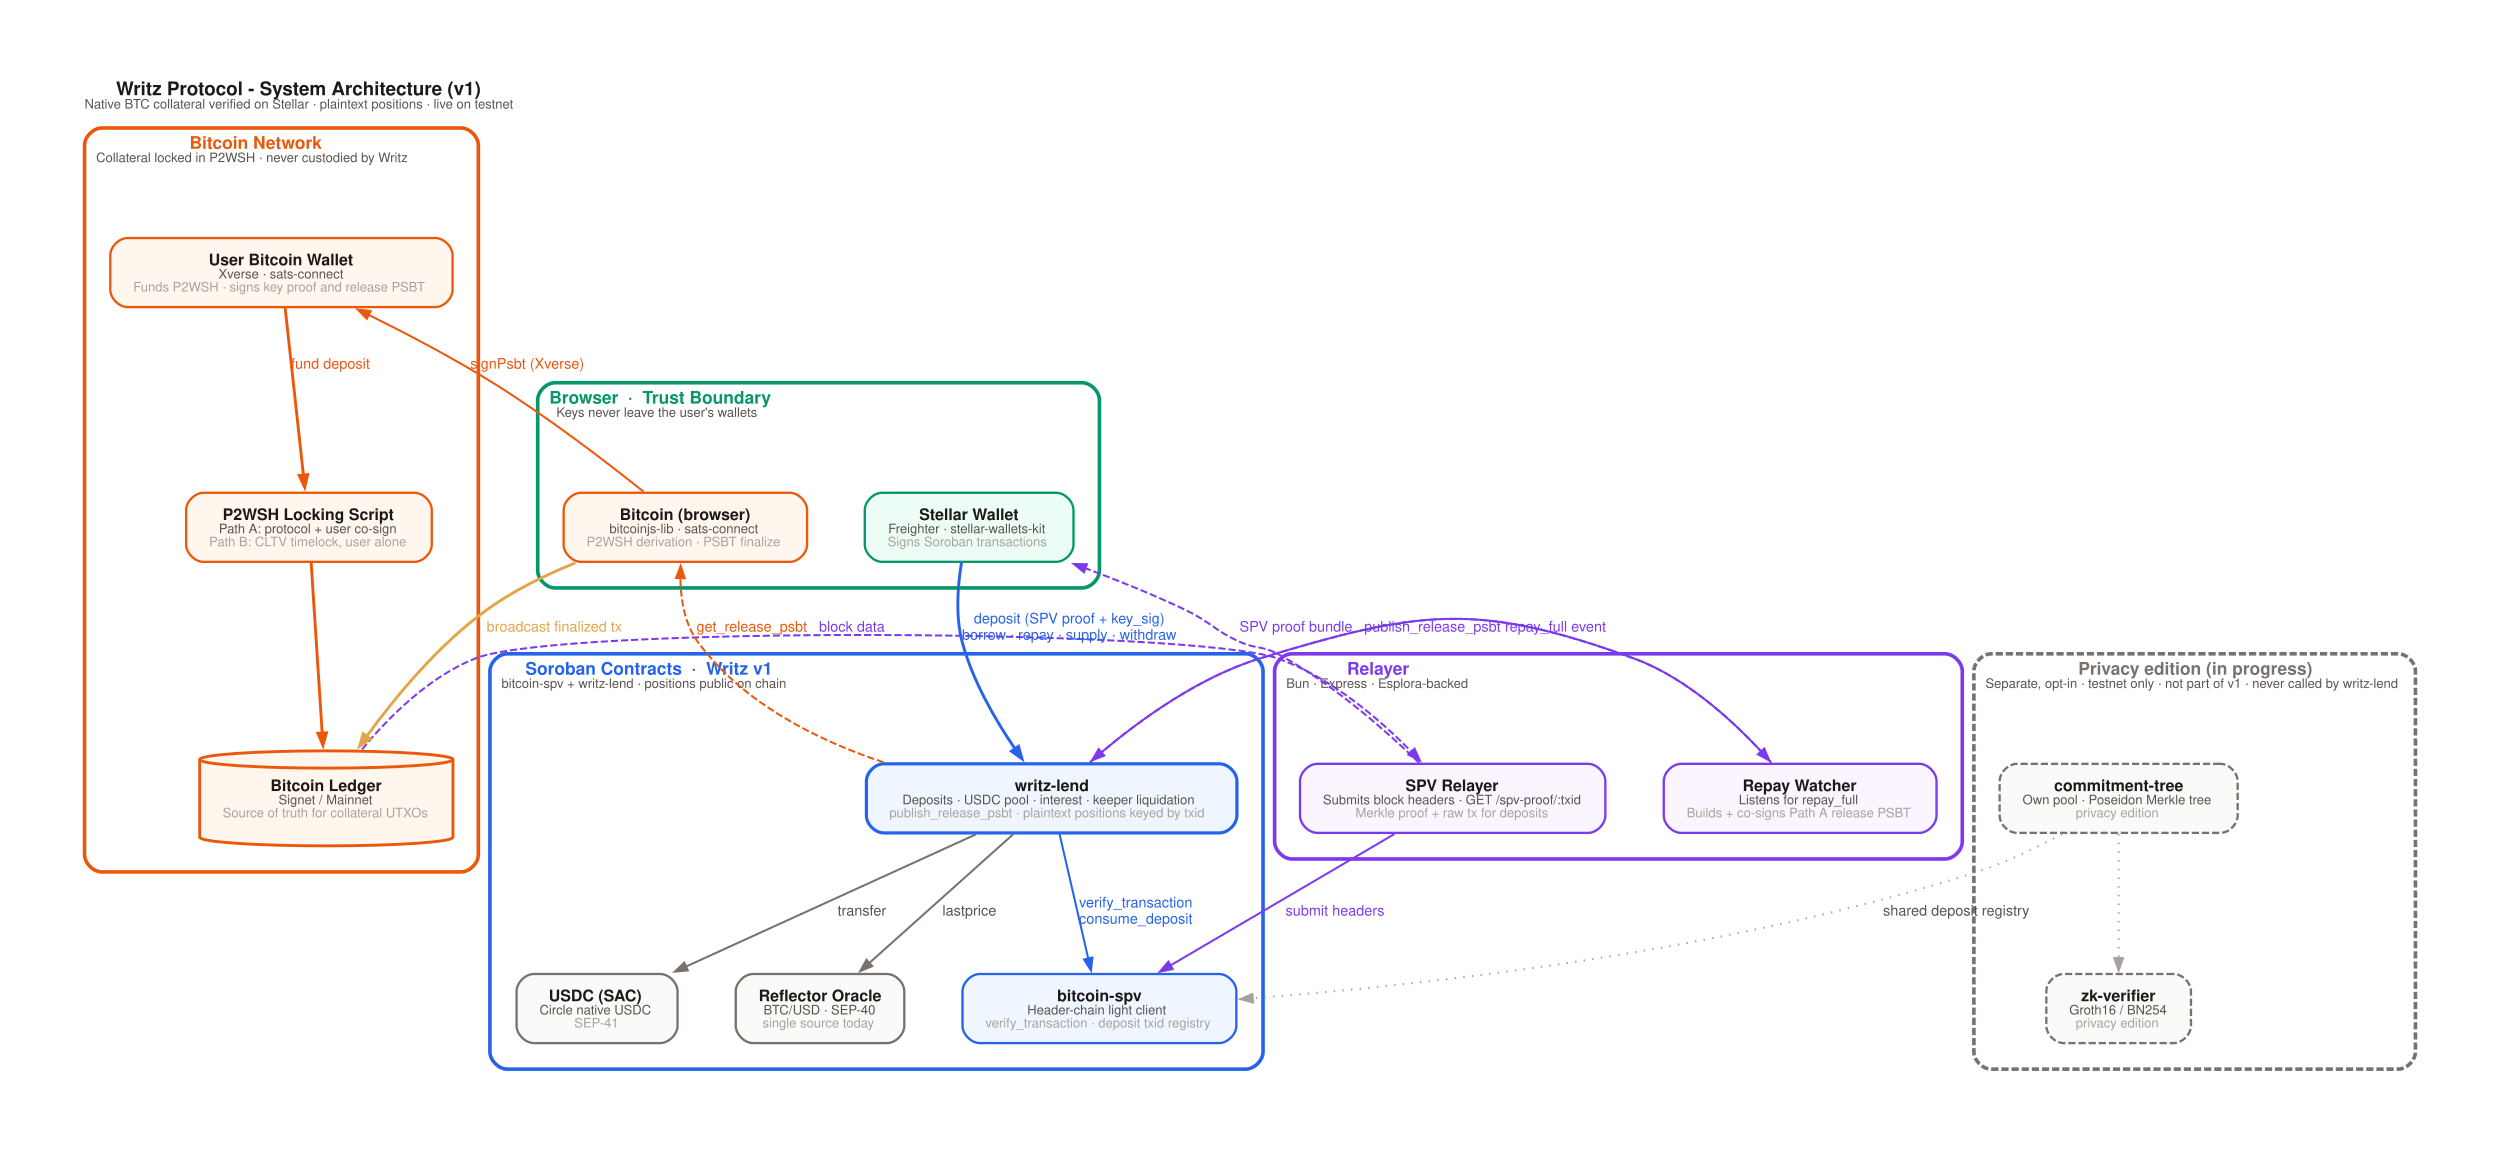
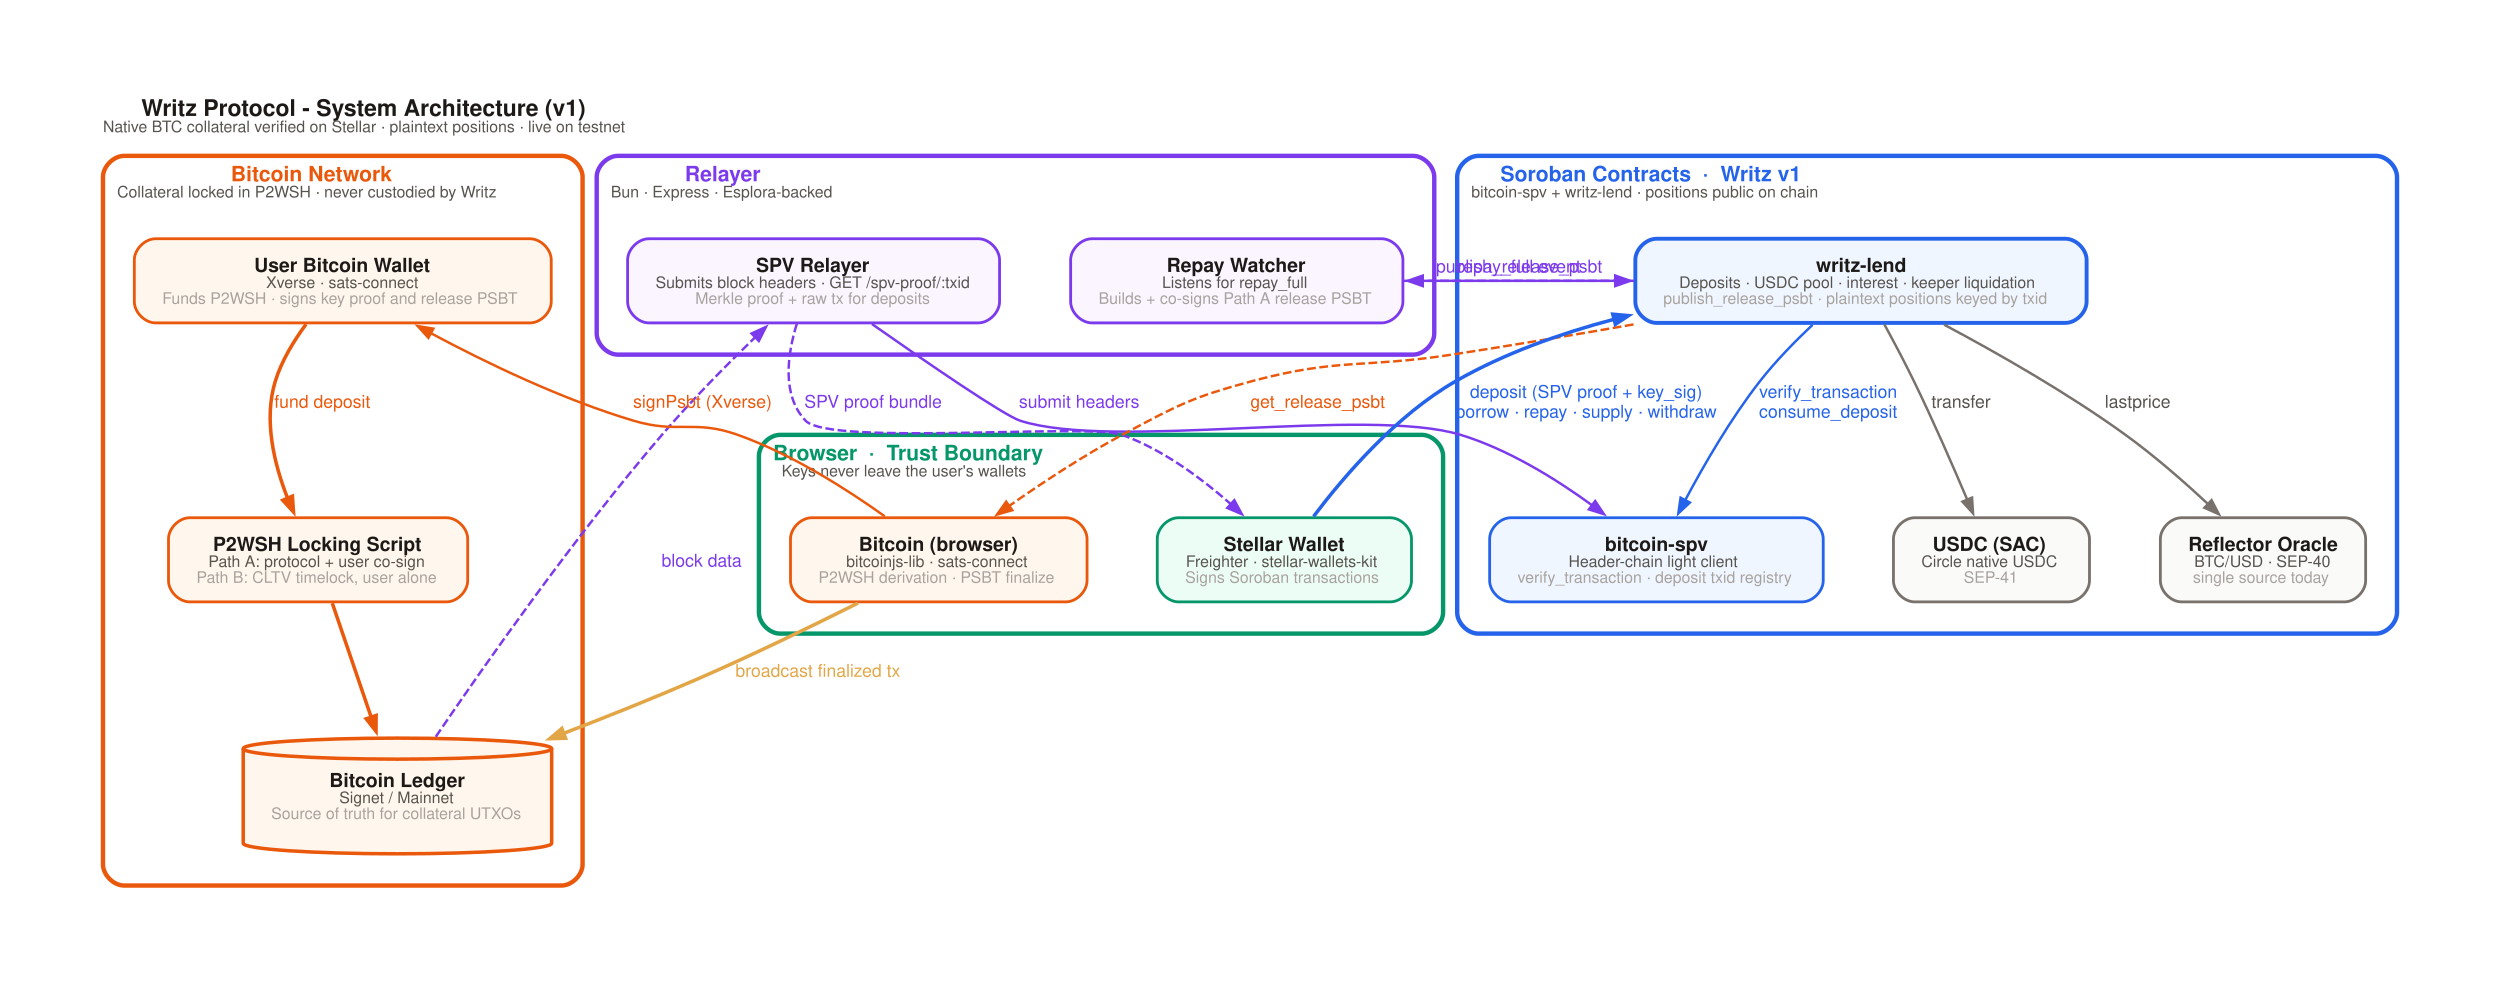
- <svg xmlns="http://www.w3.org/2000/svg" width="2400pt" height="1108pt" viewBox="0.00 0.00 2400.00 1108.00">
-   <g id="graph0" class="graph" transform="scale(1.38985 1.38985) rotate(0) translate(50.4 746.48)">
-     <text xml:space="preserve" text-anchor="start" x="29.75" y="-680.73" font-family="Helvetica,sans-Serif" font-weight="bold" font-size="13.00" fill="#1c1917">Writz Protocol - System Architecture (v1)</text>
-     <text xml:space="preserve" text-anchor="start" x="8" y="-671.53" font-family="Helvetica,sans-Serif" font-size="9.00" fill="#57534e">Native BTC collateral verified on Stellar · plaintext positions · live on testnet</text>
+ <svg xmlns="http://www.w3.org/2000/svg" width="2400pt" height="949pt" viewBox="0.00 0.00 2400.00 949.00">
+   <g id="graph0" class="graph" transform="scale(1.69276 1.69276) rotate(0) translate(50.4 510.21)">
+     <text xml:space="preserve" text-anchor="start" x="29.75" y="-444.46" font-family="Helvetica,sans-Serif" font-weight="bold" font-size="13.00" fill="#1c1917">Writz Protocol - System Architecture (v1)</text>
+     <text xml:space="preserve" text-anchor="start" x="8" y="-435.26" font-family="Helvetica,sans-Serif" font-size="9.00" fill="#57534e">Native BTC collateral verified on Stellar · plaintext positions · live on testnet</text>
    <g id="clust1" class="cluster">
-       <path fill="none" stroke="#ea580c" stroke-width="2.5" d="M20,-144.22C20,-144.22 268,-144.22 268,-144.22 274,-144.22 280,-150.22 280,-156.22 280,-156.22 280,-646.08 280,-646.08 280,-652.08 274,-658.08 268,-658.08 268,-658.08 20,-658.08 20,-658.08 14,-658.08 8,-652.08 8,-646.08 8,-646.08 8,-156.22 8,-156.22 8,-150.22 14,-144.22 20,-144.22" />
-       <text xml:space="preserve" text-anchor="start" x="80.5" y="-643.68" font-family="Helvetica,sans-Serif" font-weight="bold" font-size="12.00" fill="#ea580c">Bitcoin Network</text>
-       <text xml:space="preserve" text-anchor="start" x="16" y="-634.53" font-family="Helvetica,sans-Serif" font-size="9.00" fill="#57534e">Collateral locked in P2WSH · never custodied by Writz</text>
+       <path fill="none" stroke="#ea580c" stroke-width="2.5" d="M20,-8C20,-8 268,-8 268,-8 274,-8 280,-14 280,-20 280,-20 280,-409.81 280,-409.81 280,-415.81 274,-421.81 268,-421.81 268,-421.81 20,-421.81 20,-421.81 14,-421.81 8,-415.81 8,-409.81 8,-409.81 8,-20 8,-20 8,-14 14,-8 20,-8" />
+       <text xml:space="preserve" text-anchor="start" x="80.5" y="-407.41" font-family="Helvetica,sans-Serif" font-weight="bold" font-size="12.00" fill="#ea580c">Bitcoin Network</text>
+       <text xml:space="preserve" text-anchor="start" x="16" y="-398.26" font-family="Helvetica,sans-Serif" font-size="9.00" fill="#57534e">Collateral locked in P2WSH · never custodied by Writz</text>
    </g>
    <g id="clust2" class="cluster">
-       <path fill="none" stroke="#7c3aed" stroke-width="2.5" d="M842,-153.17C842,-153.17 1293,-153.17 1293,-153.17 1299,-153.17 1305,-159.17 1305,-165.17 1305,-165.17 1305,-282.89 1305,-282.89 1305,-288.89 1299,-294.89 1293,-294.89 1293,-294.89 842,-294.89 842,-294.89 836,-294.89 830,-288.89 830,-282.89 830,-282.89 830,-165.17 830,-165.17 830,-159.17 836,-153.17 842,-153.17" />
-       <text xml:space="preserve" text-anchor="start" x="880" y="-280.49" font-family="Helvetica,sans-Serif" font-weight="bold" font-size="12.00" fill="#7c3aed">Relayer</text>
-       <text xml:space="preserve" text-anchor="start" x="838" y="-271.34" font-family="Helvetica,sans-Serif" font-size="9.00" fill="#57534e">Bun · Express · Esplora-backed</text>
+       <path fill="none" stroke="#7c3aed" stroke-width="2.5" d="M300,-309.09C300,-309.09 751,-309.09 751,-309.09 757,-309.09 763,-315.09 763,-321.09 763,-321.09 763,-409.81 763,-409.81 763,-415.81 757,-421.81 751,-421.81 751,-421.81 300,-421.81 300,-421.81 294,-421.81 288,-415.81 288,-409.81 288,-409.81 288,-321.09 288,-321.09 288,-315.09 294,-309.09 300,-309.09" />
+       <text xml:space="preserve" text-anchor="start" x="338" y="-407.41" font-family="Helvetica,sans-Serif" font-weight="bold" font-size="12.00" fill="#7c3aed">Relayer</text>
+       <text xml:space="preserve" text-anchor="start" x="296" y="-398.26" font-family="Helvetica,sans-Serif" font-size="9.00" fill="#57534e">Bun · Express · Esplora-backed</text>
    </g>
    <g id="clust3" class="cluster">
-       <path fill="none" stroke="#2563eb" stroke-width="2.5" d="M300,-8C300,-8 810,-8 810,-8 816,-8 822,-14 822,-20 822,-20 822,-282.89 822,-282.89 822,-288.89 816,-294.89 810,-294.89 810,-294.89 300,-294.89 300,-294.89 294,-294.89 288,-288.89 288,-282.89 288,-282.89 288,-20 288,-20 288,-14 294,-8 300,-8" />
-       <text xml:space="preserve" text-anchor="start" x="312.5" y="-280.49" font-family="Helvetica,sans-Serif" font-weight="bold" font-size="12.00" fill="#2563eb">Soroban Contracts  ·  Writz v1</text>
-       <text xml:space="preserve" text-anchor="start" x="296" y="-271.34" font-family="Helvetica,sans-Serif" font-size="9.00" fill="#57534e">bitcoin-spv + writz-lend · positions public on chain</text>
+       <path fill="none" stroke="#2563eb" stroke-width="2.5" d="M788,-150.87C788,-150.87 1297,-150.87 1297,-150.87 1303,-150.87 1309,-156.87 1309,-162.87 1309,-162.87 1309,-409.81 1309,-409.81 1309,-415.81 1303,-421.81 1297,-421.81 1297,-421.81 788,-421.81 788,-421.81 782,-421.81 776,-415.81 776,-409.81 776,-409.81 776,-162.87 776,-162.87 776,-156.87 782,-150.87 788,-150.87" />
+       <text xml:space="preserve" text-anchor="start" x="800.5" y="-407.41" font-family="Helvetica,sans-Serif" font-weight="bold" font-size="12.00" fill="#2563eb">Soroban Contracts  ·  Writz v1</text>
+       <text xml:space="preserve" text-anchor="start" x="784" y="-398.26" font-family="Helvetica,sans-Serif" font-size="9.00" fill="#57534e">bitcoin-spv + writz-lend · positions public on chain</text>
    </g>
    <g id="clust4" class="cluster">
-       <path fill="none" stroke="#059669" stroke-width="2.5" d="M333,-340.39C333,-340.39 697,-340.39 697,-340.39 703,-340.39 709,-346.39 709,-352.39 709,-352.39 709,-470.11 709,-470.11 709,-476.11 703,-482.11 697,-482.11 697,-482.11 333,-482.11 333,-482.11 327,-482.11 321,-476.11 321,-470.11 321,-470.11 321,-352.39 321,-352.39 321,-346.39 327,-340.39 333,-340.39" />
-       <text xml:space="preserve" text-anchor="start" x="329" y="-467.71" font-family="Helvetica,sans-Serif" font-weight="bold" font-size="12.00" fill="#059669">Browser  ·  Trust Boundary</text>
-       <text xml:space="preserve" text-anchor="start" x="333.88" y="-458.56" font-family="Helvetica,sans-Serif" font-size="9.00" fill="#57534e">Keys never leave the user's wallets</text>
-     </g>
-     <g id="clust5" class="cluster">
-       <path fill="none" stroke="#78716c" stroke-width="2.5" stroke-dasharray="5,2" d="M1325,-8C1325,-8 1606,-8 1606,-8 1612,-8 1618,-14 1618,-20 1618,-20 1618,-282.89 1618,-282.89 1618,-288.89 1612,-294.89 1606,-294.89 1606,-294.89 1325,-294.89 1325,-294.89 1319,-294.89 1313,-288.89 1313,-282.89 1313,-282.89 1313,-20 1313,-20 1313,-14 1319,-8 1325,-8" />
-       <text xml:space="preserve" text-anchor="start" x="1385.12" y="-280.49" font-family="Helvetica,sans-Serif" font-weight="bold" font-size="12.00" fill="#78716c">Privacy edition (in progress)</text>
-       <text xml:space="preserve" text-anchor="start" x="1321" y="-271.34" font-family="Helvetica,sans-Serif" font-size="9.00" fill="#57534e">Separate, opt-in · testnet only · not part of v1 · never called by writz-lend</text>
+       <path fill="none" stroke="#059669" stroke-width="2.5" d="M392,-150.87C392,-150.87 756,-150.87 756,-150.87 762,-150.87 768,-156.87 768,-162.87 768,-162.87 768,-251.59 768,-251.59 768,-257.59 762,-263.59 756,-263.59 756,-263.59 392,-263.59 392,-263.59 386,-263.59 380,-257.59 380,-251.59 380,-251.59 380,-162.87 380,-162.87 380,-156.87 386,-150.87 392,-150.87" />
+       <text xml:space="preserve" text-anchor="start" x="388" y="-249.19" font-family="Helvetica,sans-Serif" font-weight="bold" font-size="12.00" fill="#059669">Browser  ·  Trust Boundary</text>
+       <text xml:space="preserve" text-anchor="start" x="392.88" y="-240.04" font-family="Helvetica,sans-Serif" font-size="9.00" fill="#57534e">Keys never leave the user's wallets</text>
    </g>
    <g id="node1" class="node">
-       <path fill="#fff7ed" stroke="#ea580c" stroke-width="1.6" d="M250.22,-582.08C250.22,-582.08 37.78,-582.08 37.78,-582.08 31.79,-582.08 25.78,-576.08 25.78,-570.08 25.78,-570.08 25.78,-546.36 25.78,-546.36 25.78,-540.36 31.78,-534.36 37.78,-534.36 37.78,-534.36 250.22,-534.36 250.22,-534.36 256.22,-534.36 262.22,-540.36 262.22,-546.36 262.22,-546.36 262.22,-570.08 262.22,-570.08 262.22,-576.08 256.22,-582.08 250.22,-582.08" />
-       <text xml:space="preserve" text-anchor="start" x="93.75" y="-563.27" font-family="Helvetica,sans-Serif" font-weight="bold" font-size="11.00" fill="#1c1917">User Bitcoin Wallet</text>
-       <text xml:space="preserve" text-anchor="start" x="100.5" y="-554.17" font-family="Helvetica,sans-Serif" font-size="9.00" fill="#57534e">Xverse · sats-connect</text>
-       <text xml:space="preserve" text-anchor="start" x="41.62" y="-545.17" font-family="Helvetica,sans-Serif" font-size="9.00" fill="#a8a29e">Funds P2WSH · signs key proof and release PSBT</text>
+       <path fill="#fff7ed" stroke="#ea580c" stroke-width="1.6" d="M250.22,-374.81C250.22,-374.81 37.78,-374.81 37.78,-374.81 31.79,-374.81 25.78,-368.81 25.78,-362.81 25.78,-362.81 25.78,-339.09 25.78,-339.09 25.78,-333.09 31.78,-327.09 37.78,-327.09 37.78,-327.09 250.22,-327.09 250.22,-327.09 256.22,-327.09 262.22,-333.09 262.22,-339.09 262.22,-339.09 262.22,-362.81 262.22,-362.81 262.22,-368.81 256.22,-374.81 250.22,-374.81" />
+       <text xml:space="preserve" text-anchor="start" x="93.75" y="-356" font-family="Helvetica,sans-Serif" font-weight="bold" font-size="11.00" fill="#1c1917">User Bitcoin Wallet</text>
+       <text xml:space="preserve" text-anchor="start" x="100.5" y="-346.9" font-family="Helvetica,sans-Serif" font-size="9.00" fill="#57534e">Xverse · sats-connect</text>
+       <text xml:space="preserve" text-anchor="start" x="41.62" y="-337.9" font-family="Helvetica,sans-Serif" font-size="9.00" fill="#a8a29e">Funds P2WSH · signs key proof and release PSBT</text>
    </g>
    <g id="node2" class="node">
-       <path fill="#fff7ed" stroke="#ea580c" stroke-width="1.6" d="M235.84,-406.11C235.84,-406.11 90.16,-406.11 90.16,-406.11 84.16,-406.11 78.16,-400.11 78.16,-394.11 78.16,-394.11 78.16,-370.39 78.16,-370.39 78.16,-364.39 84.16,-358.39 90.16,-358.39 90.16,-358.39 235.84,-358.39 235.84,-358.39 241.84,-358.39 247.84,-364.39 247.84,-370.39 247.84,-370.39 247.84,-394.11 247.84,-394.11 247.84,-400.11 241.84,-406.11 235.84,-406.11" />
-       <text xml:space="preserve" text-anchor="start" x="103.38" y="-387.3" font-family="Helvetica,sans-Serif" font-weight="bold" font-size="11.00" fill="#1c1917">P2WSH Locking Script</text>
-       <text xml:space="preserve" text-anchor="start" x="100.75" y="-378.2" font-family="Helvetica,sans-Serif" font-size="9.00" fill="#57534e">Path A: protocol + user co-sign</text>
-       <text xml:space="preserve" text-anchor="start" x="94" y="-369.2" font-family="Helvetica,sans-Serif" font-size="9.00" fill="#a8a29e">Path B: CLTV timelock, user alone</text>
+       <path fill="#fff7ed" stroke="#ea580c" stroke-width="1.6" d="M202.84,-216.59C202.84,-216.59 57.16,-216.59 57.16,-216.59 51.16,-216.59 45.16,-210.59 45.16,-204.59 45.16,-204.59 45.16,-180.87 45.16,-180.87 45.16,-174.87 51.16,-168.87 57.16,-168.87 57.16,-168.87 202.84,-168.87 202.84,-168.87 208.84,-168.87 214.84,-174.87 214.84,-180.87 214.84,-180.87 214.84,-204.59 214.84,-204.59 214.84,-210.59 208.84,-216.59 202.84,-216.59" />
+       <text xml:space="preserve" text-anchor="start" x="70.38" y="-197.78" font-family="Helvetica,sans-Serif" font-weight="bold" font-size="11.00" fill="#1c1917">P2WSH Locking Script</text>
+       <text xml:space="preserve" text-anchor="start" x="67.75" y="-188.68" font-family="Helvetica,sans-Serif" font-size="9.00" fill="#57534e">Path A: protocol + user co-sign</text>
+       <text xml:space="preserve" text-anchor="start" x="61" y="-179.68" font-family="Helvetica,sans-Serif" font-size="9.00" fill="#a8a29e">Path B: CLTV timelock, user alone</text>
    </g>
    <g id="edge1" class="edge">
-       <path fill="none" stroke="#ea580c" stroke-width="2" d="M146.56,-533.76C149.81,-504.05 155.42,-452.63 159.18,-418.27" />
-       <polygon fill="#ea580c" stroke="#ea580c" stroke-width="2" points="162.12,-418.68 160.09,-409.9 156.21,-418.03 162.12,-418.68" />
-       <text xml:space="preserve" text-anchor="middle" x="177.86" y="-491.86" font-family="Helvetica,sans-Serif" font-size="10.00" fill="#ea580c">fund deposit</text>
+       <path fill="none" stroke="#ea580c" stroke-width="2" d="M123.18,-326.33C116.22,-316.95 109.33,-305.65 105.75,-294.09 98.98,-272.23 105,-247.21 112.72,-227.62" />
+       <polygon fill="#ea580c" stroke="#ea580c" stroke-width="2" points="115.44,-228.84 116.06,-219.85 109.97,-226.49 115.44,-228.84" />
+       <text xml:space="preserve" text-anchor="middle" x="132.38" y="-278.96" font-family="Helvetica,sans-Serif" font-size="10.00" fill="#ea580c">fund deposit</text>
    </g>
    <g id="node3" class="node">
-       <path fill="#fff7ed" stroke="#ea580c" stroke-width="2" d="M262.47,-221.87C262.47,-225.16 223.26,-227.84 175,-227.84 126.74,-227.84 87.53,-225.16 87.53,-221.87 87.53,-221.87 87.53,-168.19 87.53,-168.19 87.53,-164.89 126.74,-162.22 175,-162.22 223.26,-162.22 262.47,-164.89 262.47,-168.19 262.47,-168.19 262.47,-221.87 262.47,-221.87" />
-       <path fill="none" stroke="#ea580c" stroke-width="2" d="M262.47,-221.87C262.47,-218.58 223.26,-215.91 175,-215.91 126.74,-215.91 87.53,-218.58 87.53,-221.87" />
-       <text xml:space="preserve" text-anchor="start" x="136.38" y="-200.08" font-family="Helvetica,sans-Serif" font-weight="bold" font-size="11.00" fill="#1c1917">Bitcoin Ledger</text>
-       <text xml:space="preserve" text-anchor="start" x="142" y="-190.98" font-family="Helvetica,sans-Serif" font-size="9.00" fill="#57534e">Signet / Mainnet</text>
-       <text xml:space="preserve" text-anchor="start" x="103.38" y="-181.98" font-family="Helvetica,sans-Serif" font-size="9.00" fill="#a8a29e">Source of truth for collateral UTXOs</text>
+       <path fill="#fff7ed" stroke="#ea580c" stroke-width="2" d="M262.47,-85.65C262.47,-88.94 223.26,-91.61 175,-91.61 126.74,-91.61 87.53,-88.94 87.53,-85.65 87.53,-85.65 87.53,-31.96 87.53,-31.96 87.53,-28.67 126.74,-26 175,-26 223.26,-26 262.47,-28.67 262.47,-31.96 262.47,-31.96 262.47,-85.65 262.47,-85.65" />
+       <path fill="none" stroke="#ea580c" stroke-width="2" d="M262.47,-85.65C262.47,-82.36 223.26,-79.68 175,-79.68 126.74,-79.68 87.53,-82.36 87.53,-85.65" />
+       <text xml:space="preserve" text-anchor="start" x="136.38" y="-63.86" font-family="Helvetica,sans-Serif" font-weight="bold" font-size="11.00" fill="#1c1917">Bitcoin Ledger</text>
+       <text xml:space="preserve" text-anchor="start" x="142" y="-54.76" font-family="Helvetica,sans-Serif" font-size="9.00" fill="#57534e">Signet / Mainnet</text>
+       <text xml:space="preserve" text-anchor="start" x="103.38" y="-45.76" font-family="Helvetica,sans-Serif" font-size="9.00" fill="#a8a29e">Source of truth for collateral UTXOs</text>
    </g>
    <g id="edge2" class="edge">
-       <path fill="none" stroke="#ea580c" stroke-width="2" d="M164.52,-357.79C166.43,-328.28 169.75,-276.99 172.15,-240.07" />
-       <polygon fill="#ea580c" stroke="#ea580c" stroke-width="2" points="175.11,-240.33 172.69,-231.66 169.17,-239.95 175.11,-240.33" />
+       <path fill="none" stroke="#ea580c" stroke-width="2" d="M138.05,-168.14C144.16,-150.22 152.74,-125.06 160.1,-103.49" />
+       <polygon fill="#ea580c" stroke="#ea580c" stroke-width="2" points="162.91,-104.47 162.84,-95.47 157.28,-102.55 162.91,-104.47" />
    </g>
    <g id="node4" class="node">
-       <path fill="#faf5ff" stroke="#7c3aed" stroke-width="1.6" d="M1046.46,-218.89C1046.46,-218.89 859.53,-218.89 859.53,-218.89 853.53,-218.89 847.53,-212.89 847.53,-206.89 847.53,-206.89 847.53,-183.17 847.53,-183.17 847.53,-177.17 853.53,-171.17 859.53,-171.17 859.53,-171.17 1046.46,-171.17 1046.46,-171.17 1052.46,-171.17 1058.46,-177.17 1058.46,-183.17 1058.46,-183.17 1058.46,-206.89 1058.46,-206.89 1058.46,-212.89 1052.46,-218.89 1046.46,-218.89" />
-       <text xml:space="preserve" text-anchor="start" x="920.38" y="-200.08" font-family="Helvetica,sans-Serif" font-weight="bold" font-size="11.00" fill="#1c1917">SPV Relayer</text>
-       <text xml:space="preserve" text-anchor="start" x="863.38" y="-190.98" font-family="Helvetica,sans-Serif" font-size="9.00" fill="#57534e">Submits block headers · GET /spv-proof/:txid</text>
-       <text xml:space="preserve" text-anchor="start" x="885.88" y="-181.98" font-family="Helvetica,sans-Serif" font-size="9.00" fill="#a8a29e">Merkle proof + raw tx for deposits</text>
+       <path fill="#faf5ff" stroke="#7c3aed" stroke-width="1.6" d="M504.47,-374.81C504.47,-374.81 317.53,-374.81 317.53,-374.81 311.53,-374.81 305.53,-368.81 305.53,-362.81 305.53,-362.81 305.53,-339.09 305.53,-339.09 305.53,-333.09 311.53,-327.09 317.53,-327.09 317.53,-327.09 504.47,-327.09 504.47,-327.09 510.47,-327.09 516.47,-333.09 516.47,-339.09 516.47,-339.09 516.47,-362.81 516.47,-362.81 516.47,-368.81 510.47,-374.81 504.47,-374.81" />
+       <text xml:space="preserve" text-anchor="start" x="378.38" y="-356" font-family="Helvetica,sans-Serif" font-weight="bold" font-size="11.00" fill="#1c1917">SPV Relayer</text>
+       <text xml:space="preserve" text-anchor="start" x="321.38" y="-346.9" font-family="Helvetica,sans-Serif" font-size="9.00" fill="#57534e">Submits block headers · GET /spv-proof/:txid</text>
+       <text xml:space="preserve" text-anchor="start" x="343.88" y="-337.9" font-family="Helvetica,sans-Serif" font-size="9.00" fill="#a8a29e">Merkle proof + raw tx for deposits</text>
    </g>
    <g id="edge3" class="edge">
-       <path fill="none" stroke="#7c3aed" stroke-width="1.4" stroke-dasharray="5,2" d="M199.61,-228.82C218.26,-251.36 246.07,-279.1 278,-291.74 335.23,-314.39 773.91,-312.1 832,-291.74 868.48,-278.95 902.14,-250.03 924.65,-227.13" />
-       <polygon fill="#7c3aed" stroke="#7c3aed" stroke-width="1.4" points="926.64,-229.35 930.38,-221.15 922.35,-225.23 926.64,-229.35" />
-       <text xml:space="preserve" text-anchor="middle" x="538" y="-310.26" font-family="Helvetica,sans-Serif" font-size="10.00" fill="#7c3aed">block data</text>
+       <path fill="none" stroke="#7c3aed" stroke-width="1.4" stroke-dasharray="5,2" d="M196.72,-92.35C224.71,-133.54 275.67,-206.06 325,-263.59 341.6,-282.94 361.64,-303.22 378.19,-319.26" />
+       <polygon fill="#7c3aed" stroke="#7c3aed" stroke-width="1.4" points="375.81,-321.09 384,-324.84 379.93,-316.8 375.81,-321.09" />
+       <text xml:space="preserve" text-anchor="middle" x="347.5" y="-188.85" font-family="Helvetica,sans-Serif" font-size="10.00" fill="#7c3aed">block data</text>
    </g>
    <g id="node6" class="node">
-       <path fill="#eff6ff" stroke="#2563eb" stroke-width="1.6" d="M791.59,-73.72C791.59,-73.72 626.41,-73.72 626.41,-73.72 620.41,-73.72 614.41,-67.72 614.41,-61.72 614.41,-61.72 614.41,-38 614.41,-38 614.41,-32 620.41,-26 626.41,-26 626.41,-26 791.59,-26 791.59,-26 797.59,-26 803.59,-32 803.59,-38 803.59,-38 803.59,-61.72 803.59,-61.72 803.59,-67.72 797.59,-73.72 791.59,-73.72" />
-       <text xml:space="preserve" text-anchor="start" x="679.75" y="-54.91" font-family="Helvetica,sans-Serif" font-weight="bold" font-size="11.00" fill="#1c1917">bitcoin-spv</text>
-       <text xml:space="preserve" text-anchor="start" x="659.12" y="-45.81" font-family="Helvetica,sans-Serif" font-size="9.00" fill="#57534e">Header-chain light client</text>
-       <text xml:space="preserve" text-anchor="start" x="630.25" y="-36.81" font-family="Helvetica,sans-Serif" font-size="9.00" fill="#a8a29e">verify_transaction · deposit txid registry</text>
+       <path fill="#eff6ff" stroke="#2563eb" stroke-width="1.6" d="M971.59,-216.59C971.59,-216.59 806.41,-216.59 806.41,-216.59 800.41,-216.59 794.41,-210.59 794.41,-204.59 794.41,-204.59 794.41,-180.87 794.41,-180.87 794.41,-174.87 800.41,-168.87 806.41,-168.87 806.41,-168.87 971.59,-168.87 971.59,-168.87 977.59,-168.87 983.59,-174.87 983.59,-180.87 983.59,-180.87 983.59,-204.59 983.59,-204.59 983.59,-210.59 977.59,-216.59 971.59,-216.59" />
+       <text xml:space="preserve" text-anchor="start" x="859.75" y="-197.78" font-family="Helvetica,sans-Serif" font-weight="bold" font-size="11.00" fill="#1c1917">bitcoin-spv</text>
+       <text xml:space="preserve" text-anchor="start" x="839.12" y="-188.68" font-family="Helvetica,sans-Serif" font-size="9.00" fill="#57534e">Header-chain light client</text>
+       <text xml:space="preserve" text-anchor="start" x="810.25" y="-179.68" font-family="Helvetica,sans-Serif" font-size="9.00" fill="#a8a29e">verify_transaction · deposit txid registry</text>
    </g>
    <g id="edge4" class="edge">
-       <path fill="none" stroke="#7c3aed" stroke-width="1.4" d="M912.71,-170.39C870.29,-145.5 803.47,-106.29 758.02,-79.62" />
-       <polygon fill="#7c3aed" stroke="#7c3aed" stroke-width="1.4" points="759.61,-77.11 750.77,-75.37 756.6,-82.24 759.61,-77.11" />
-       <text xml:space="preserve" text-anchor="middle" x="871.69" y="-114.09" font-family="Helvetica,sans-Serif" font-size="10.00" fill="#7c3aed">submit headers</text>
+       <path fill="none" stroke="#7c3aed" stroke-width="1.4" d="M444.16,-326.41C475.46,-304.44 518.93,-274.58 528.25,-271.59 581.12,-254.61 724.9,-279.83 778,-263.59 805.05,-255.31 831.99,-238.61 852.56,-223.61" />
+       <polygon fill="#7c3aed" stroke="#7c3aed" stroke-width="1.4" points="854.25,-226.07 859.27,-218.59 850.68,-221.3 854.25,-226.07" />
+       <text xml:space="preserve" text-anchor="middle" x="561.62" y="-278.96" font-family="Helvetica,sans-Serif" font-size="10.00" fill="#7c3aed">submit headers</text>
    </g>
    <g id="node10" class="node">
-       <path fill="#ecfdf5" stroke="#059669" stroke-width="1.6" d="M679.09,-406.11C679.09,-406.11 558.91,-406.11 558.91,-406.11 552.91,-406.11 546.91,-400.11 546.91,-394.11 546.91,-394.11 546.91,-370.39 546.91,-370.39 546.91,-364.39 552.91,-358.39 558.91,-358.39 558.91,-358.39 679.09,-358.39 679.09,-358.39 685.09,-358.39 691.09,-364.39 691.09,-370.39 691.09,-370.39 691.09,-394.11 691.09,-394.11 691.09,-400.11 685.09,-406.11 679.09,-406.11" />
-       <text xml:space="preserve" text-anchor="start" x="584.5" y="-387.3" font-family="Helvetica,sans-Serif" font-weight="bold" font-size="11.00" fill="#1c1917">Stellar Wallet</text>
-       <text xml:space="preserve" text-anchor="start" x="563.12" y="-378.2" font-family="Helvetica,sans-Serif" font-size="9.00" fill="#57534e">Freighter · stellar-wallets-kit</text>
-       <text xml:space="preserve" text-anchor="start" x="562.75" y="-369.2" font-family="Helvetica,sans-Serif" font-size="9.00" fill="#a8a29e">Signs Soroban transactions</text>
+       <path fill="#ecfdf5" stroke="#059669" stroke-width="1.6" d="M738.09,-216.59C738.09,-216.59 617.91,-216.59 617.91,-216.59 611.91,-216.59 605.91,-210.59 605.91,-204.59 605.91,-204.59 605.91,-180.87 605.91,-180.87 605.91,-174.87 611.91,-168.87 617.91,-168.87 617.91,-168.87 738.09,-168.87 738.09,-168.87 744.09,-168.87 750.09,-174.87 750.09,-180.87 750.09,-180.87 750.09,-204.59 750.09,-204.59 750.09,-210.59 744.09,-216.59 738.09,-216.59" />
+       <text xml:space="preserve" text-anchor="start" x="643.5" y="-197.78" font-family="Helvetica,sans-Serif" font-weight="bold" font-size="11.00" fill="#1c1917">Stellar Wallet</text>
+       <text xml:space="preserve" text-anchor="start" x="622.12" y="-188.68" font-family="Helvetica,sans-Serif" font-size="9.00" fill="#57534e">Freighter · stellar-wallets-kit</text>
+       <text xml:space="preserve" text-anchor="start" x="621.75" y="-179.68" font-family="Helvetica,sans-Serif" font-size="9.00" fill="#a8a29e">Signs Soroban transactions</text>
    </g>
    <g id="edge5" class="edge">
-       <path fill="none" stroke="#7c3aed" stroke-width="1.4" stroke-dasharray="5,2" d="M929.97,-219.45C906.98,-241.66 869.73,-274.55 832,-294.89 821.55,-300.52 817.36,-298.08 806.5,-302.89 788.37,-310.9 785.9,-316.88 768,-325.39 746.16,-335.77 721.83,-345.59 699.27,-354.01" />
-       <polygon fill="#7c3aed" stroke="#7c3aed" stroke-width="1.4" points="698.32,-351.19 691.37,-356.92 700.38,-356.77 698.32,-351.19" />
-       <text xml:space="preserve" text-anchor="middle" x="844.75" y="-310.26" font-family="Helvetica,sans-Serif" font-size="10.00" fill="#7c3aed">SPV proof bundle</text>
+       <path fill="none" stroke="#7c3aed" stroke-width="1.4" stroke-dasharray="5,2" d="M401.49,-326.58C396.1,-309.11 392.84,-285.86 406.5,-271.59 420.3,-257.16 567.23,-270.37 586,-263.59 609.01,-255.26 630.99,-239 647.69,-224.26" />
+       <polygon fill="#7c3aed" stroke="#7c3aed" stroke-width="1.4" points="649.61,-226.54 653.88,-218.61 645.6,-222.14 649.61,-226.54" />
+       <text xml:space="preserve" text-anchor="middle" x="444.75" y="-278.96" font-family="Helvetica,sans-Serif" font-size="10.00" fill="#7c3aed">SPV proof bundle</text>
    </g>
    <g id="node5" class="node">
-       <path fill="#faf5ff" stroke="#7c3aed" stroke-width="1.6" d="M1275.21,-218.89C1275.21,-218.89 1110.79,-218.89 1110.79,-218.89 1104.79,-218.89 1098.79,-212.89 1098.79,-206.89 1098.79,-206.89 1098.79,-183.17 1098.79,-183.17 1098.79,-177.17 1104.79,-171.17 1110.79,-171.17 1110.79,-171.17 1275.21,-171.17 1275.21,-171.17 1281.21,-171.17 1287.21,-177.17 1287.21,-183.17 1287.21,-183.17 1287.21,-206.89 1287.21,-206.89 1287.21,-212.89 1281.21,-218.89 1275.21,-218.89" />
-       <text xml:space="preserve" text-anchor="start" x="1153.25" y="-200.08" font-family="Helvetica,sans-Serif" font-weight="bold" font-size="11.00" fill="#1c1917">Repay Watcher</text>
-       <text xml:space="preserve" text-anchor="start" x="1150.62" y="-190.98" font-family="Helvetica,sans-Serif" font-size="9.00" fill="#57534e">Listens for repay_full</text>
-       <text xml:space="preserve" text-anchor="start" x="1114.62" y="-181.98" font-family="Helvetica,sans-Serif" font-size="9.00" fill="#a8a29e">Builds + co-signs Path A release PSBT</text>
+       <path fill="#faf5ff" stroke="#7c3aed" stroke-width="1.6" d="M733.22,-374.81C733.22,-374.81 568.78,-374.81 568.78,-374.81 562.78,-374.81 556.78,-368.81 556.78,-362.81 556.78,-362.81 556.78,-339.09 556.78,-339.09 556.78,-333.09 562.78,-327.09 568.78,-327.09 568.78,-327.09 733.22,-327.09 733.22,-327.09 739.22,-327.09 745.22,-333.09 745.22,-339.09 745.22,-339.09 745.22,-362.81 745.22,-362.81 745.22,-368.81 739.22,-374.81 733.22,-374.81" />
+       <text xml:space="preserve" text-anchor="start" x="611.25" y="-356" font-family="Helvetica,sans-Serif" font-weight="bold" font-size="11.00" fill="#1c1917">Repay Watcher</text>
+       <text xml:space="preserve" text-anchor="start" x="608.62" y="-346.9" font-family="Helvetica,sans-Serif" font-size="9.00" fill="#57534e">Listens for repay_full</text>
+       <text xml:space="preserve" text-anchor="start" x="572.62" y="-337.9" font-family="Helvetica,sans-Serif" font-size="9.00" fill="#a8a29e">Builds + co-signs Path A release PSBT</text>
    </g>
    <g id="node7" class="node">
-       <path fill="#eff6ff" stroke="#2563eb" stroke-width="2.2" d="M791.97,-218.89C791.97,-218.89 560.03,-218.89 560.03,-218.89 554.03,-218.89 548.03,-212.89 548.03,-206.89 548.03,-206.89 548.03,-183.17 548.03,-183.17 548.03,-177.17 554.03,-171.17 560.03,-171.17 560.03,-171.17 791.97,-171.17 791.97,-171.17 797.97,-171.17 803.97,-177.17 803.97,-183.17 803.97,-183.17 803.97,-206.89 803.97,-206.89 803.97,-212.89 797.97,-218.89 791.97,-218.89" />
-       <text xml:space="preserve" text-anchor="start" x="650.5" y="-200.08" font-family="Helvetica,sans-Serif" font-weight="bold" font-size="11.00" fill="#1c1917">writz-lend</text>
-       <text xml:space="preserve" text-anchor="start" x="572.88" y="-190.98" font-family="Helvetica,sans-Serif" font-size="9.00" fill="#57534e">Deposits · USDC pool · interest · keeper liquidation</text>
-       <text xml:space="preserve" text-anchor="start" x="563.88" y="-181.98" font-family="Helvetica,sans-Serif" font-size="9.00" fill="#a8a29e">publish_release_psbt · plaintext positions keyed by txid</text>
+       <path fill="#eff6ff" stroke="#2563eb" stroke-width="2.2" d="M1120.96,-374.81C1120.96,-374.81 889.03,-374.81 889.03,-374.81 883.03,-374.81 877.03,-368.81 877.03,-362.81 877.03,-362.81 877.03,-339.09 877.03,-339.09 877.03,-333.09 883.03,-327.09 889.03,-327.09 889.03,-327.09 1120.96,-327.09 1120.96,-327.09 1126.96,-327.09 1132.96,-333.09 1132.96,-339.09 1132.96,-339.09 1132.96,-362.81 1132.96,-362.81 1132.96,-368.81 1126.96,-374.81 1120.96,-374.81" />
+       <text xml:space="preserve" text-anchor="start" x="979.5" y="-356" font-family="Helvetica,sans-Serif" font-weight="bold" font-size="11.00" fill="#1c1917">writz-lend</text>
+       <text xml:space="preserve" text-anchor="start" x="901.88" y="-346.9" font-family="Helvetica,sans-Serif" font-size="9.00" fill="#57534e">Deposits · USDC pool · interest · keeper liquidation</text>
+       <text xml:space="preserve" text-anchor="start" x="892.88" y="-337.9" font-family="Helvetica,sans-Serif" font-size="9.00" fill="#a8a29e">publish_release_psbt · plaintext positions keyed by txid</text>
    </g>
    <g id="edge11" class="edge">
-       <path fill="none" stroke="#7c3aed" stroke-width="1.4" d="M1173.16,-219.6C1152.33,-243.24 1117.21,-277.44 1078,-291.74 970.27,-331.01 929.69,-325.15 820,-291.74 778.18,-279 737.48,-249.61 710.09,-226.55" />
-       <polygon fill="#7c3aed" stroke="#7c3aed" stroke-width="1.4" points="712.37,-224.59 703.98,-221.31 708.49,-229.1 712.37,-224.59" />
-       <text xml:space="preserve" text-anchor="middle" x="939" y="-310.26" font-family="Helvetica,sans-Serif" font-size="10.00" fill="#7c3aed">publish_release_psbt</text>
+       <path fill="none" stroke="#7c3aed" stroke-width="1.4" d="M745.87,-350.95C782.7,-350.95 825.63,-350.95 865.83,-350.95" />
+       <polygon fill="#7c3aed" stroke="#7c3aed" stroke-width="1.4" points="865.64,-353.92 874.14,-350.95 865.64,-347.97 865.64,-353.92" />
+       <text xml:space="preserve" text-anchor="middle" x="811.12" y="-355.7" font-family="Helvetica,sans-Serif" font-size="10.00" fill="#7c3aed">publish_release_psbt</text>
    </g>
    <g id="edge10" class="edge">
-       <path fill="none" stroke="#7c3aed" stroke-width="1.4" stroke-dasharray="5,2" d="M702.37,-219.93C729.46,-243.64 774.05,-277.74 820,-291.74 929.69,-325.15 970.27,-331.01 1078,-291.74 1113.08,-278.95 1144.88,-250.23 1166.1,-227.39" />
-       <polygon fill="#7c3aed" stroke="#7c3aed" stroke-width="1.4" points="1168.24,-229.47 1171.73,-221.17 1163.83,-225.47 1168.24,-229.47" />
-       <text xml:space="preserve" text-anchor="middle" x="1024" y="-310.26" font-family="Helvetica,sans-Serif" font-size="10.00" fill="#7c3aed">repay_full event</text>
+       <path fill="none" stroke="#7c3aed" stroke-width="1.4" stroke-dasharray="5,2" d="M876.26,-350.95C836.85,-350.95 793.99,-350.95 756.34,-350.95" />
+       <polygon fill="#7c3aed" stroke="#7c3aed" stroke-width="1.4" points="756.48,-347.97 747.98,-350.95 756.48,-353.92 756.48,-347.97" />
+       <text xml:space="preserve" text-anchor="middle" x="811.12" y="-355.7" font-family="Helvetica,sans-Serif" font-size="10.00" fill="#7c3aed">repay_full event</text>
    </g>
    <g id="edge7" class="edge">
-       <path fill="none" stroke="#2563eb" stroke-width="1.4" d="M681.45,-170.39C686.86,-146.93 695.19,-110.77 701.28,-84.36" />
-       <polygon fill="#2563eb" stroke="#2563eb" stroke-width="1.4" points="704.17,-85.08 703.18,-76.13 698.37,-83.74 704.17,-85.08" />
-       <text xml:space="preserve" text-anchor="middle" x="734.08" y="-119.72" font-family="Helvetica,sans-Serif" font-size="10.00" fill="#2563eb">verify_transaction</text>
-       <text xml:space="preserve" text-anchor="middle" x="734.08" y="-108.47" font-family="Helvetica,sans-Serif" font-size="10.00" fill="#2563eb">consume_deposit</text>
+       <path fill="none" stroke="#2563eb" stroke-width="1.4" d="M977.54,-326.01C967.55,-316.6 956.56,-305.35 947.75,-294.09 931.22,-272.94 916.01,-246.69 905.21,-226.34" />
+       <polygon fill="#2563eb" stroke="#2563eb" stroke-width="1.4" points="907.97,-225.2 901.41,-219.04 902.7,-227.95 907.97,-225.2" />
+       <text xml:space="preserve" text-anchor="middle" x="986.38" y="-284.59" font-family="Helvetica,sans-Serif" font-size="10.00" fill="#2563eb">verify_transaction</text>
+       <text xml:space="preserve" text-anchor="middle" x="986.38" y="-273.34" font-family="Helvetica,sans-Serif" font-size="10.00" fill="#2563eb">consume_deposit</text>
    </g>
    <g id="node8" class="node">
-       <path fill="#fafaf9" stroke="#78716c" stroke-width="1.6" d="M405.59,-73.72C405.59,-73.72 318.41,-73.72 318.41,-73.72 312.41,-73.72 306.41,-67.72 306.41,-61.72 306.41,-61.72 306.41,-38 306.41,-38 306.41,-32 312.41,-26 318.41,-26 318.41,-26 405.59,-26 405.59,-26 411.59,-26 417.59,-32 417.59,-38 417.59,-38 417.59,-61.72 417.59,-61.72 417.59,-67.72 411.59,-73.72 405.59,-73.72" />
-       <text xml:space="preserve" text-anchor="start" x="328.62" y="-54.91" font-family="Helvetica,sans-Serif" font-weight="bold" font-size="11.00" fill="#1c1917">USDC (SAC)</text>
-       <text xml:space="preserve" text-anchor="start" x="322.25" y="-45.81" font-family="Helvetica,sans-Serif" font-size="9.00" fill="#57534e">Circle native USDC</text>
-       <text xml:space="preserve" text-anchor="start" x="346.25" y="-36.81" font-family="Helvetica,sans-Serif" font-size="9.00" fill="#a8a29e">SEP-41</text>
+       <path fill="#fafaf9" stroke="#78716c" stroke-width="1.6" d="M1122.59,-216.59C1122.59,-216.59 1035.41,-216.59 1035.41,-216.59 1029.41,-216.59 1023.41,-210.59 1023.41,-204.59 1023.41,-204.59 1023.41,-180.87 1023.41,-180.87 1023.41,-174.87 1029.41,-168.87 1035.41,-168.87 1035.41,-168.87 1122.59,-168.87 1122.59,-168.87 1128.59,-168.87 1134.59,-174.87 1134.59,-180.87 1134.59,-180.87 1134.59,-204.59 1134.59,-204.59 1134.59,-210.59 1128.59,-216.59 1122.59,-216.59" />
+       <text xml:space="preserve" text-anchor="start" x="1045.62" y="-197.78" font-family="Helvetica,sans-Serif" font-weight="bold" font-size="11.00" fill="#1c1917">USDC (SAC)</text>
+       <text xml:space="preserve" text-anchor="start" x="1039.25" y="-188.68" font-family="Helvetica,sans-Serif" font-size="9.00" fill="#57534e">Circle native USDC</text>
+       <text xml:space="preserve" text-anchor="start" x="1063.25" y="-179.68" font-family="Helvetica,sans-Serif" font-size="9.00" fill="#a8a29e">SEP-41</text>
    </g>
    <g id="edge9" class="edge">
-       <path fill="none" stroke="#78716c" stroke-width="1.4" d="M623.8,-170.23C568.62,-145.07 481.67,-105.42 423.28,-78.8" />
-       <polygon fill="#78716c" stroke="#78716c" stroke-width="1.4" points="424.7,-76.18 415.73,-75.36 422.23,-81.59 424.7,-76.18" />
-       <text xml:space="preserve" text-anchor="middle" x="544.91" y="-114.09" font-family="Helvetica,sans-Serif" font-size="10.00" fill="#57534e">transfer</text>
+       <path fill="none" stroke="#78716c" stroke-width="1.4" d="M1018.27,-326.24C1023.64,-316.39 1029.8,-304.77 1035,-294.09 1045.78,-271.94 1056.91,-246.54 1065.27,-226.82" />
+       <polygon fill="#78716c" stroke="#78716c" stroke-width="1.4" points="1068,-228.02 1068.56,-219.04 1062.51,-225.71 1068,-228.02" />
+       <text xml:space="preserve" text-anchor="middle" x="1061.74" y="-278.96" font-family="Helvetica,sans-Serif" font-size="10.00" fill="#57534e">transfer</text>
    </g>
    <g id="node9" class="node">
-       <path fill="#fafaf9" stroke="#78716c" stroke-width="1.6" d="M562.22,-73.72C562.22,-73.72 469.79,-73.72 469.79,-73.72 463.79,-73.72 457.79,-67.72 457.79,-61.72 457.79,-61.72 457.79,-38 457.79,-38 457.79,-32 463.79,-26 469.79,-26 469.79,-26 562.22,-26 562.22,-26 568.22,-26 574.22,-32 574.22,-38 574.22,-38 574.22,-61.72 574.22,-61.72 574.22,-67.72 568.22,-73.72 562.22,-73.72" />
-       <text xml:space="preserve" text-anchor="start" x="473.62" y="-54.91" font-family="Helvetica,sans-Serif" font-weight="bold" font-size="11.00" fill="#1c1917">Reflector Oracle</text>
-       <text xml:space="preserve" text-anchor="start" x="477" y="-45.81" font-family="Helvetica,sans-Serif" font-size="9.00" fill="#57534e">BTC/USD · SEP-40</text>
-       <text xml:space="preserve" text-anchor="start" x="476.25" y="-36.81" font-family="Helvetica,sans-Serif" font-size="9.00" fill="#a8a29e">single source today</text>
+       <path fill="#fafaf9" stroke="#78716c" stroke-width="1.6" d="M1279.21,-216.59C1279.21,-216.59 1186.79,-216.59 1186.79,-216.59 1180.79,-216.59 1174.79,-210.59 1174.79,-204.59 1174.79,-204.59 1174.79,-180.87 1174.79,-180.87 1174.79,-174.87 1180.79,-168.87 1186.79,-168.87 1186.79,-168.87 1279.21,-168.87 1279.21,-168.87 1285.21,-168.87 1291.21,-174.87 1291.21,-180.87 1291.21,-180.87 1291.21,-204.59 1291.21,-204.59 1291.21,-210.59 1285.21,-216.59 1279.21,-216.59" />
+       <text xml:space="preserve" text-anchor="start" x="1190.62" y="-197.78" font-family="Helvetica,sans-Serif" font-weight="bold" font-size="11.00" fill="#1c1917">Reflector Oracle</text>
+       <text xml:space="preserve" text-anchor="start" x="1194" y="-188.68" font-family="Helvetica,sans-Serif" font-size="9.00" fill="#57534e">BTC/USD · SEP-40</text>
+       <text xml:space="preserve" text-anchor="start" x="1193.25" y="-179.68" font-family="Helvetica,sans-Serif" font-size="9.00" fill="#a8a29e">single source today</text>
    </g>
    <g id="edge8" class="edge">
-       <path fill="none" stroke="#78716c" stroke-width="1.4" d="M649.58,-170.39C622.28,-145.96 579.59,-107.76 549.84,-81.14" />
-       <polygon fill="#78716c" stroke="#78716c" stroke-width="1.4" points="552.09,-79.16 543.77,-75.71 548.12,-83.6 552.09,-79.16" />
-       <text xml:space="preserve" text-anchor="middle" x="619.17" y="-114.09" font-family="Helvetica,sans-Serif" font-size="10.00" fill="#57534e">lastprice</text>
+       <path fill="none" stroke="#78716c" stroke-width="1.4" d="M1052.17,-326.06C1082.51,-309.91 1122.26,-287.28 1155,-263.59 1171.4,-251.72 1188.3,-236.95 1202.15,-224.06" />
+       <polygon fill="#78716c" stroke="#78716c" stroke-width="1.4" points="1203.83,-226.57 1207.97,-218.57 1199.74,-222.24 1203.83,-226.57" />
+       <text xml:space="preserve" text-anchor="middle" x="1161.91" y="-278.96" font-family="Helvetica,sans-Serif" font-size="10.00" fill="#57534e">lastprice</text>
    </g>
    <g id="node11" class="node">
-       <path fill="#fff7ed" stroke="#ea580c" stroke-width="1.6" d="M495.09,-406.11C495.09,-406.11 350.91,-406.11 350.91,-406.11 344.91,-406.11 338.91,-400.11 338.91,-394.11 338.91,-394.11 338.91,-370.39 338.91,-370.39 338.91,-364.39 344.91,-358.39 350.91,-358.39 350.91,-358.39 495.09,-358.39 495.09,-358.39 501.09,-358.39 507.09,-364.39 507.09,-370.39 507.09,-370.39 507.09,-394.11 507.09,-394.11 507.09,-400.11 501.09,-406.11 495.09,-406.11" />
-       <text xml:space="preserve" text-anchor="start" x="377.62" y="-387.3" font-family="Helvetica,sans-Serif" font-weight="bold" font-size="11.00" fill="#1c1917">Bitcoin (browser)</text>
-       <text xml:space="preserve" text-anchor="start" x="370.5" y="-378.2" font-family="Helvetica,sans-Serif" font-size="9.00" fill="#57534e">bitcoinjs-lib · sats-connect</text>
-       <text xml:space="preserve" text-anchor="start" x="354.75" y="-369.2" font-family="Helvetica,sans-Serif" font-size="9.00" fill="#a8a29e">P2WSH derivation · PSBT finalize</text>
+       <path fill="#fff7ed" stroke="#ea580c" stroke-width="1.6" d="M554.09,-216.59C554.09,-216.59 409.91,-216.59 409.91,-216.59 403.91,-216.59 397.91,-210.59 397.91,-204.59 397.91,-204.59 397.91,-180.87 397.91,-180.87 397.91,-174.87 403.91,-168.87 409.91,-168.87 409.91,-168.87 554.09,-168.87 554.09,-168.87 560.09,-168.87 566.09,-174.87 566.09,-180.87 566.09,-180.87 566.09,-204.59 566.09,-204.59 566.09,-210.59 560.09,-216.59 554.09,-216.59" />
+       <text xml:space="preserve" text-anchor="start" x="436.62" y="-197.78" font-family="Helvetica,sans-Serif" font-weight="bold" font-size="11.00" fill="#1c1917">Bitcoin (browser)</text>
+       <text xml:space="preserve" text-anchor="start" x="429.5" y="-188.68" font-family="Helvetica,sans-Serif" font-size="9.00" fill="#57534e">bitcoinjs-lib · sats-connect</text>
+       <text xml:space="preserve" text-anchor="start" x="413.75" y="-179.68" font-family="Helvetica,sans-Serif" font-size="9.00" fill="#a8a29e">P2WSH derivation · PSBT finalize</text>
    </g>
    <g id="edge12" class="edge">
-       <path fill="none" stroke="#ea580c" stroke-width="1.4" stroke-dasharray="5,2" d="M559.96,-219.91C512.86,-235.59 462.42,-261.24 431.75,-302.89 422.47,-315.48 419.74,-332.44 419.55,-347.37" />
-       <polygon fill="#ea580c" stroke="#ea580c" stroke-width="1.4" points="416.57,-347.24 419.75,-355.66 422.52,-347.09 416.57,-347.24" />
-       <text xml:space="preserve" text-anchor="middle" x="468.88" y="-310.26" font-family="Helvetica,sans-Serif" font-size="10.00" fill="#ea580c">get_release_psbt</text>
+       <path fill="none" stroke="#ea580c" stroke-width="1.4" stroke-dasharray="5,2" d="M876.01,-326.22C842.51,-320.34 806.45,-314.24 773,-309.09 722.82,-301.35 708.79,-307.23 659.75,-294.09 625.49,-284.9 617.27,-280.34 586,-263.59 563.99,-251.79 540.8,-236.52 521.92,-223.27" />
+       <polygon fill="#ea580c" stroke="#ea580c" stroke-width="1.4" points="523.68,-220.87 515.02,-218.38 520.23,-225.72 523.68,-220.87" />
+       <text xml:space="preserve" text-anchor="middle" x="696.88" y="-278.96" font-family="Helvetica,sans-Serif" font-size="10.00" fill="#ea580c">get_release_psbt</text>
    </g>
    <g id="edge6" class="edge">
-       <path fill="none" stroke="#2563eb" stroke-width="2" d="M613.74,-357.88C611.11,-342.1 609.41,-320.92 614.25,-302.89 621.4,-276.21 637.01,-249.3 650.74,-229.16" />
-       <polygon fill="#2563eb" stroke="#2563eb" stroke-width="2" points="653.09,-230.99 655.55,-222.33 648.23,-227.57 653.09,-230.99" />
-       <text xml:space="preserve" text-anchor="middle" x="688.12" y="-315.89" font-family="Helvetica,sans-Serif" font-size="10.00" fill="#2563eb">deposit (SPV proof + key_sig)</text>
-       <text xml:space="preserve" text-anchor="middle" x="688.12" y="-304.64" font-family="Helvetica,sans-Serif" font-size="10.00" fill="#2563eb">borrow · repay · supply · withdraw</text>
+       <path fill="none" stroke="#2563eb" stroke-width="2" d="M694.56,-217.34C711.99,-240.42 741.56,-274.8 775.25,-294.09 802.66,-309.77 834.34,-321.07 865.25,-329.21" />
+       <polygon fill="#2563eb" stroke="#2563eb" stroke-width="2" points="864.24,-332.02 873.21,-331.22 865.7,-326.26 864.24,-332.02" />
+       <text xml:space="preserve" text-anchor="middle" x="849.12" y="-284.59" font-family="Helvetica,sans-Serif" font-size="10.00" fill="#2563eb">deposit (SPV proof + key_sig)</text>
+       <text xml:space="preserve" text-anchor="middle" x="849.12" y="-273.34" font-family="Helvetica,sans-Serif" font-size="10.00" fill="#2563eb">borrow · repay · supply · withdraw</text>
    </g>
    <g id="edge13" class="edge">
-       <path fill="none" stroke="#ea580c" stroke-width="1.4" d="M394.14,-406.87C367.83,-427.86 327.48,-458.75 290,-482.11 262.62,-499.16 230.92,-515.82 204.07,-529.09" />
-       <polygon fill="#ea580c" stroke="#ea580c" stroke-width="1.4" points="203.01,-526.29 196.69,-532.71 205.63,-531.64 203.01,-526.29" />
-       <text xml:space="preserve" text-anchor="middle" x="313.76" y="-491.86" font-family="Helvetica,sans-Serif" font-size="10.00" fill="#ea580c">signPsbt (Xverse)</text>
+       <path fill="none" stroke="#ea580c" stroke-width="1.4" d="M451.38,-217.38C429.39,-233.09 398.39,-252.76 368,-263.59 343.07,-272.47 334.36,-264.04 309,-271.59 268.61,-283.6 225.69,-304.25 193.76,-321.34" />
+       <polygon fill="#ea580c" stroke="#ea580c" stroke-width="1.4" points="192.55,-318.61 186.49,-325.28 195.38,-323.84 192.55,-318.61" />
+       <text xml:space="preserve" text-anchor="middle" x="348" y="-278.96" font-family="Helvetica,sans-Serif" font-size="10.00" fill="#ea580c">signPsbt (Xverse)</text>
    </g>
    <g id="edge14" class="edge">
-       <path fill="none" stroke="#e3a646" stroke-width="2" d="M347.13,-357.72C326.26,-349.33 304.34,-338.6 286,-325.39 252.78,-301.45 223.05,-265.6 202.73,-237.71" />
-       <polygon fill="#e3a646" stroke="#e3a646" stroke-width="2" points="205.33,-236.23 197.97,-231.05 200.49,-239.69 205.33,-236.23" />
-       <text xml:space="preserve" text-anchor="middle" x="332.5" y="-310.26" font-family="Helvetica,sans-Serif" font-size="10.00" fill="#e3a646">broadcast finalized tx</text>
-     </g>
-     <g id="node12" class="node">
-       <path fill="#fafaf9" stroke="#78716c" stroke-width="1.6" stroke-dasharray="5,2" d="M1483.21,-218.89C1483.21,-218.89 1342.79,-218.89 1342.79,-218.89 1336.79,-218.89 1330.79,-212.89 1330.79,-206.89 1330.79,-206.89 1330.79,-183.17 1330.79,-183.17 1330.79,-177.17 1336.79,-171.17 1342.79,-171.17 1342.79,-171.17 1483.21,-171.17 1483.21,-171.17 1489.21,-171.17 1495.21,-177.17 1495.21,-183.17 1495.21,-183.17 1495.21,-206.89 1495.21,-206.89 1495.21,-212.89 1489.21,-218.89 1483.21,-218.89" />
-       <text xml:space="preserve" text-anchor="start" x="1368.38" y="-200.08" font-family="Helvetica,sans-Serif" font-weight="bold" font-size="11.00" fill="#1c1917">commitment-tree</text>
-       <text xml:space="preserve" text-anchor="start" x="1346.62" y="-190.98" font-family="Helvetica,sans-Serif" font-size="9.00" fill="#57534e">Own pool · Poseidon Merkle tree</text>
-       <text xml:space="preserve" text-anchor="start" x="1383.38" y="-181.98" font-family="Helvetica,sans-Serif" font-size="9.00" fill="#a8a29e">privacy edition</text>
-     </g>
-     <g id="edge15" class="edge">
-       <path fill="none" stroke="#a8a29e" stroke-width="1.4" stroke-dasharray="1,5" d="M1373.7,-170.44C1356.27,-160.94 1335.16,-150.71 1315,-144.22 1145.04,-89.49 937.64,-66.4 814.83,-56.98" />
-       <polygon fill="#a8a29e" stroke="#a8a29e" stroke-width="1.4" points="815.12,-54.02 806.42,-56.35 814.67,-59.96 815.12,-54.02" />
-       <text xml:space="preserve" text-anchor="middle" x="1300.79" y="-114.09" font-family="Helvetica,sans-Serif" font-size="10.00" fill="#57534e">shared deposit registry</text>
-     </g>
-     <g id="node13" class="node">
-       <path fill="#fafaf9" stroke="#78716c" stroke-width="1.6" stroke-dasharray="5,2" d="M1450.96,-73.72C1450.96,-73.72 1375.04,-73.72 1375.04,-73.72 1369.04,-73.72 1363.04,-67.72 1363.04,-61.72 1363.04,-61.72 1363.04,-38 1363.04,-38 1363.04,-32 1369.04,-26 1375.04,-26 1375.04,-26 1450.96,-26 1450.96,-26 1456.96,-26 1462.96,-32 1462.96,-38 1462.96,-38 1462.96,-61.72 1462.96,-61.72 1462.96,-67.72 1456.96,-73.72 1450.96,-73.72" />
-       <text xml:space="preserve" text-anchor="start" x="1387.12" y="-54.91" font-family="Helvetica,sans-Serif" font-weight="bold" font-size="11.00" fill="#1c1917">zk-verifier</text>
-       <text xml:space="preserve" text-anchor="start" x="1378.88" y="-45.81" font-family="Helvetica,sans-Serif" font-size="9.00" fill="#57534e">Groth16 / BN254</text>
-       <text xml:space="preserve" text-anchor="start" x="1383.38" y="-36.81" font-family="Helvetica,sans-Serif" font-size="9.00" fill="#a8a29e">privacy edition</text>
-     </g>
-     <g id="edge16" class="edge">
-       <path fill="none" stroke="#a8a29e" stroke-width="1.4" stroke-dasharray="1,5" d="M1413,-170.39C1413,-146.93 1413,-110.77 1413,-84.36" />
-       <polygon fill="#a8a29e" stroke="#a8a29e" stroke-width="1.4" points="1415.98,-84.68 1413,-76.18 1410.03,-84.68 1415.98,-84.68" />
+       <path fill="none" stroke="#e3a646" stroke-width="2" d="M436.15,-168.19C409.51,-154.84 375.16,-138.14 344,-124.62 320.02,-114.21 293.78,-103.72 269.28,-94.31" />
+       <polygon fill="#e3a646" stroke="#e3a646" stroke-width="2" points="270.36,-91.53 261.36,-91.28 268.23,-97.09 270.36,-91.53" />
+       <text xml:space="preserve" text-anchor="middle" x="413.43" y="-126.37" font-family="Helvetica,sans-Serif" font-size="10.00" fill="#e3a646">broadcast finalized tx</text>
    </g>
  </g>
</svg>
